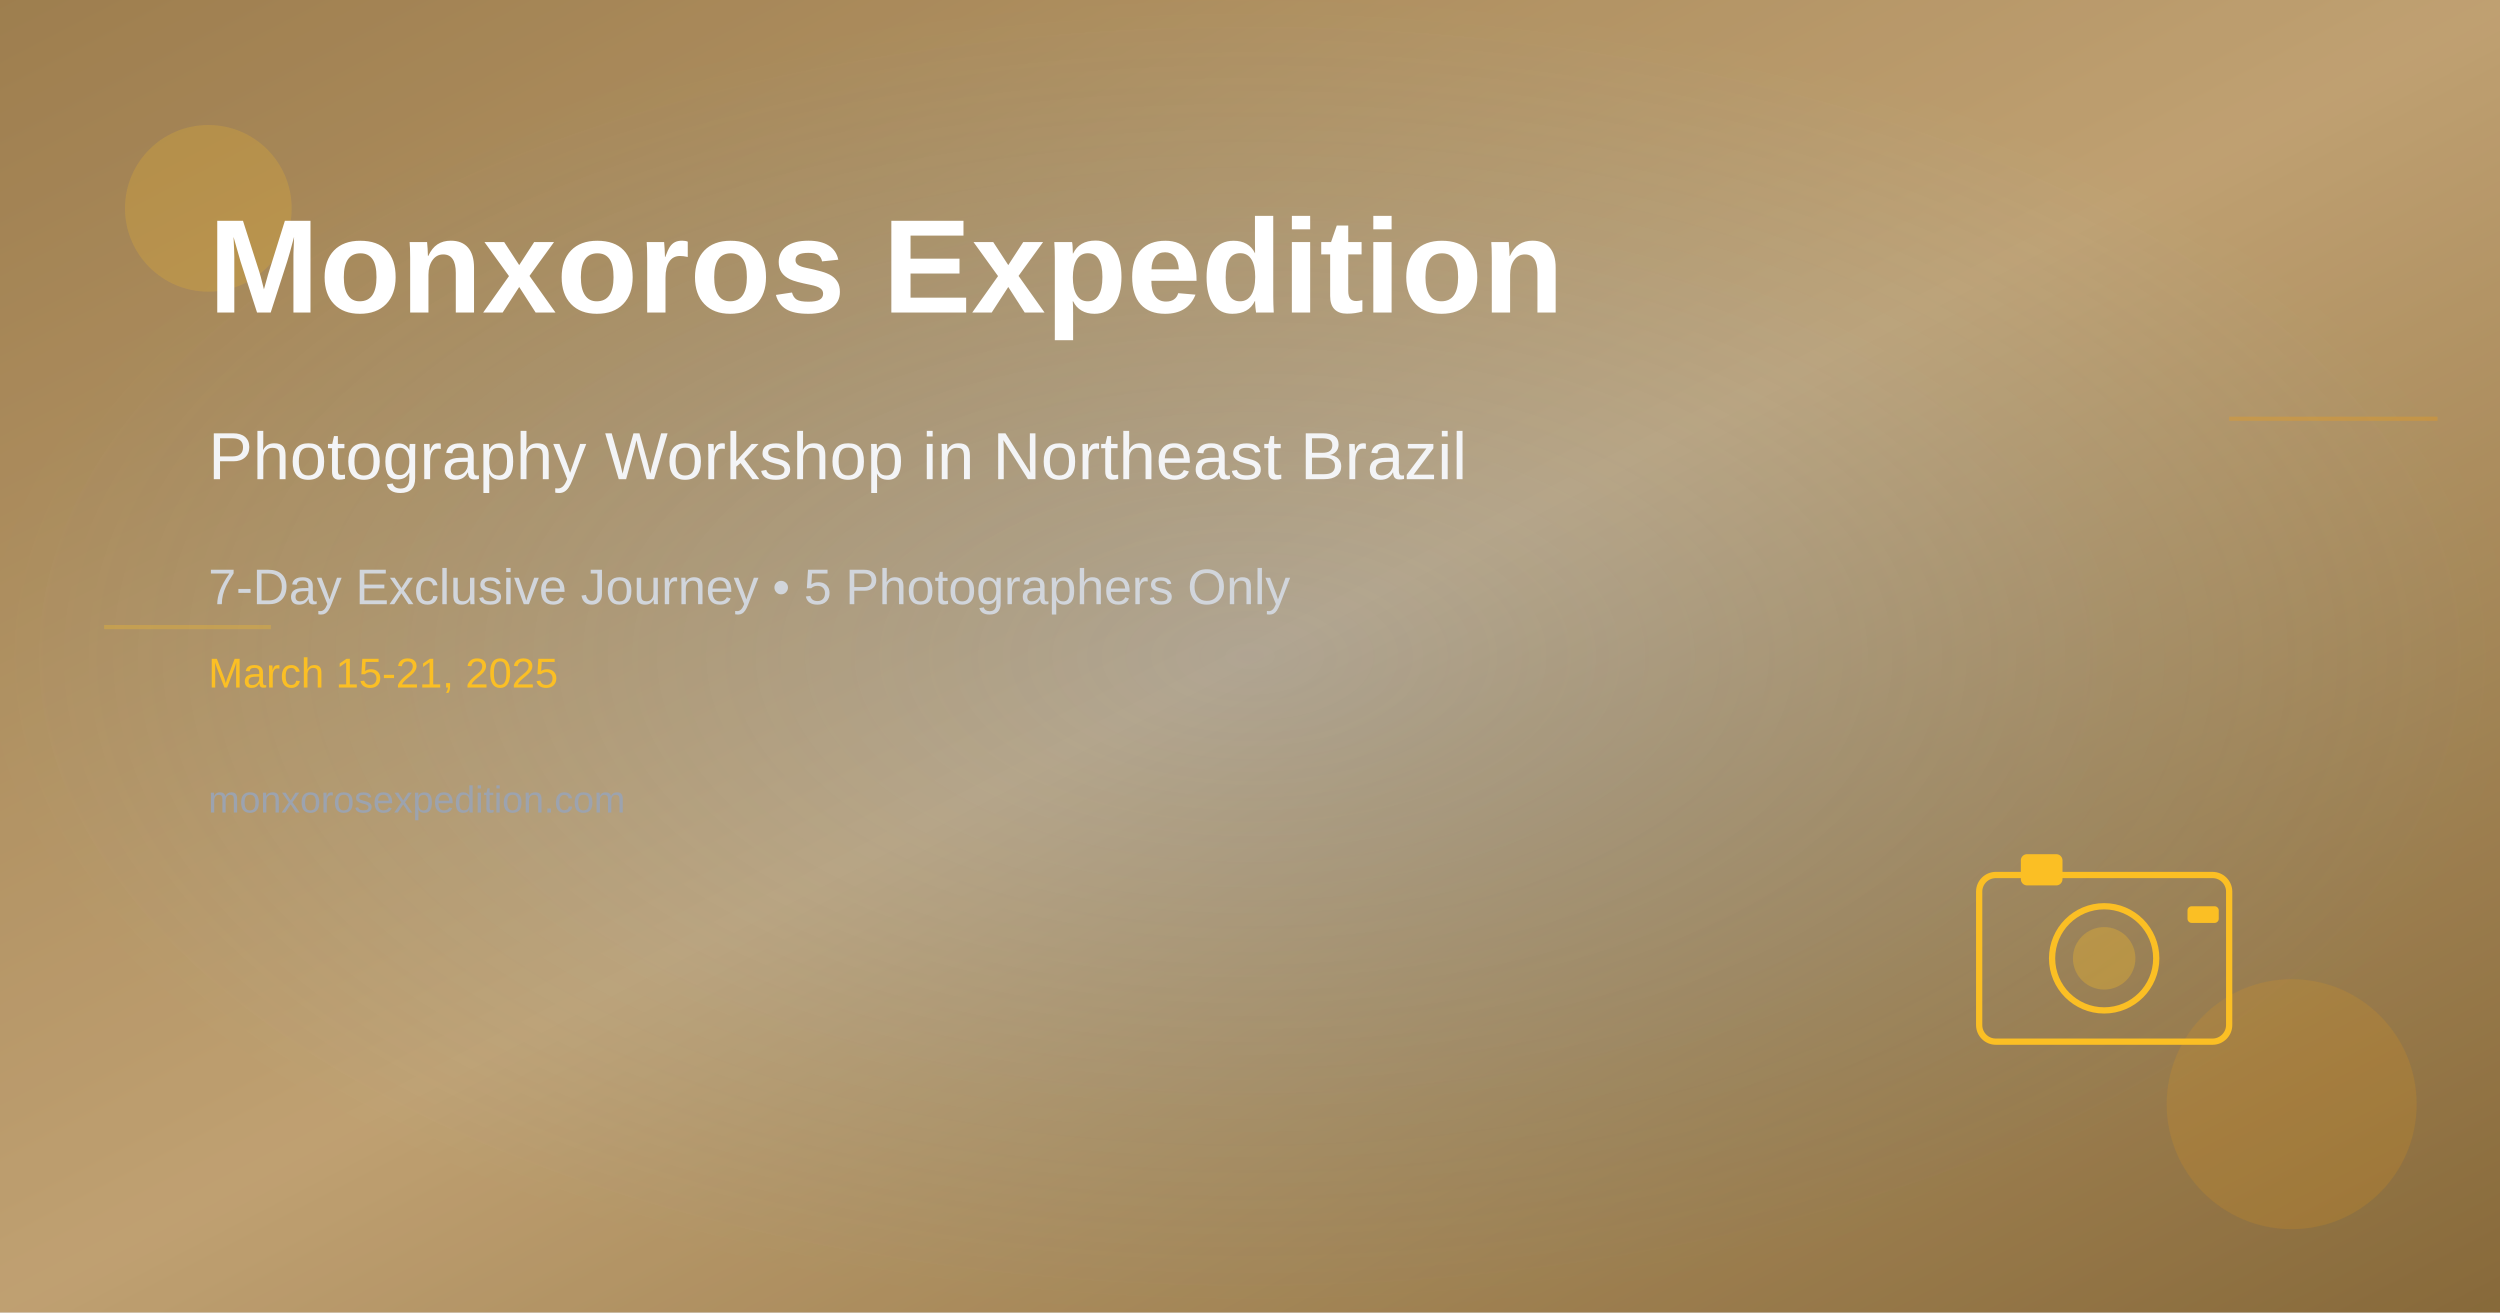
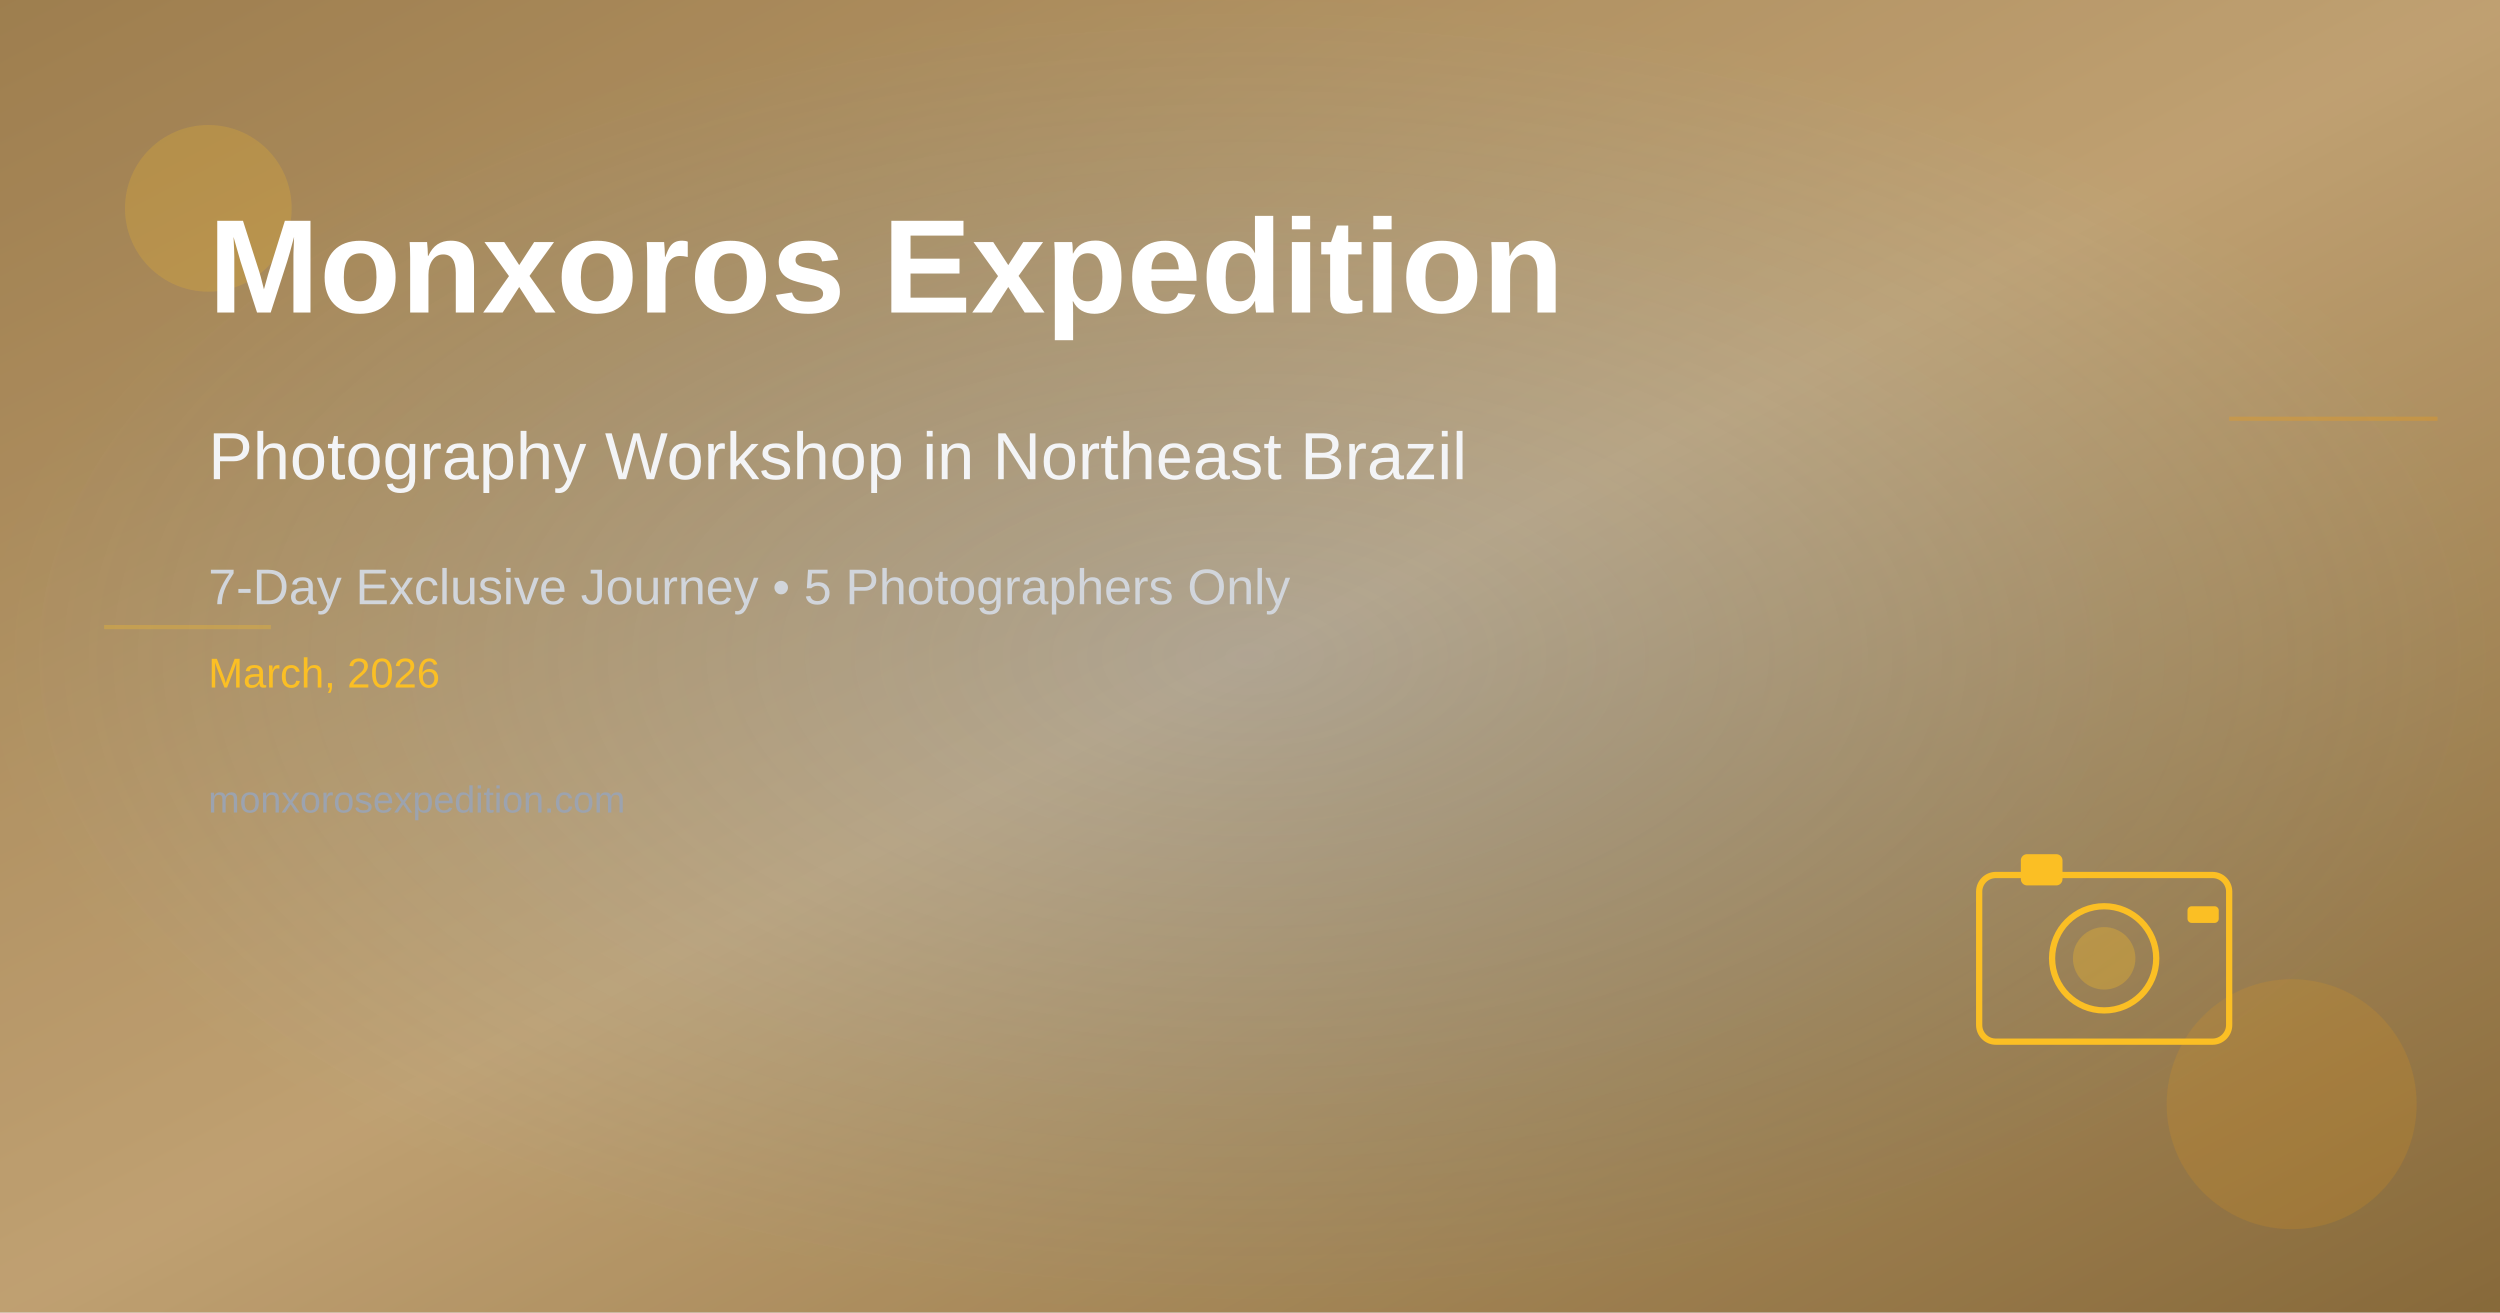
<svg xmlns="http://www.w3.org/2000/svg" width="1200" height="630" viewBox="0 0 1200 630">
  <defs>
    <linearGradient id="bg" x1="0%" y1="0%" x2="100%" y2="100%">
      <stop offset="0%" style="stop-color:#78716c;stop-opacity:1" />
      <stop offset="50%" style="stop-color:#a8a29e;stop-opacity:1" />
      <stop offset="100%" style="stop-color:#57534e;stop-opacity:1" />
    </linearGradient>
    <radialGradient id="overlay" cx="50%" cy="50%" r="50%">
      <stop offset="0%" style="stop-color:#fbbf24;stop-opacity:0.1" />
      <stop offset="100%" style="stop-color:#f59e0b;stop-opacity:0.3" />
    </radialGradient>
  </defs>
  <rect width="1200" height="630" fill="url(#bg)" />
  <rect width="1200" height="630" fill="url(#overlay)" />
  <circle cx="100" cy="100" r="40" fill="#fbbf24" opacity="0.2" />
  <circle cx="1100" cy="530" r="60" fill="#f59e0b" opacity="0.15" />
  <rect x="50" y="300" width="80" height="2" fill="#fbbf24" opacity="0.3" />
  <rect x="1070" y="200" width="100" height="2" fill="#f59e0b" opacity="0.3" />
  <g transform="translate(100, 150)">
    <text x="0" y="0" font-family="Arial, sans-serif" font-size="64" font-weight="bold" fill="white">
      Monxoros Expedition
    </text>
    <text x="0" y="80" font-family="Arial, sans-serif" font-size="32" font-weight="300" fill="#f3f4f6">
      Photography Workshop in Northeast Brazil
    </text>
    <text x="0" y="140" font-family="Arial, sans-serif" font-size="24" fill="#d1d5db">
      7-Day Exclusive Journey • 5 Photographers Only
    </text>
    <text x="0" y="180" font-family="Arial, sans-serif" font-size="20" fill="#fbbf24">
-       March 15-21, 2025
+       March, 2026
    </text>
    <text x="0" y="240" font-family="Arial, sans-serif" font-size="18" fill="#9ca3af">
      monxorosexpedition.com
    </text>
  </g>
  <g transform="translate(950, 400)">
    <rect x="0" y="20" width="120" height="80" rx="8" fill="none" stroke="#fbbf24" stroke-width="3" />
    <circle cx="60" cy="60" r="25" fill="none" stroke="#fbbf24" stroke-width="3" />
    <circle cx="60" cy="60" r="15" fill="#fbbf24" opacity="0.3" />
    <rect x="20" y="10" width="20" height="15" rx="3" fill="#fbbf24" />
    <rect x="100" y="35" width="15" height="8" rx="2" fill="#fbbf24" />
  </g>
</svg>
